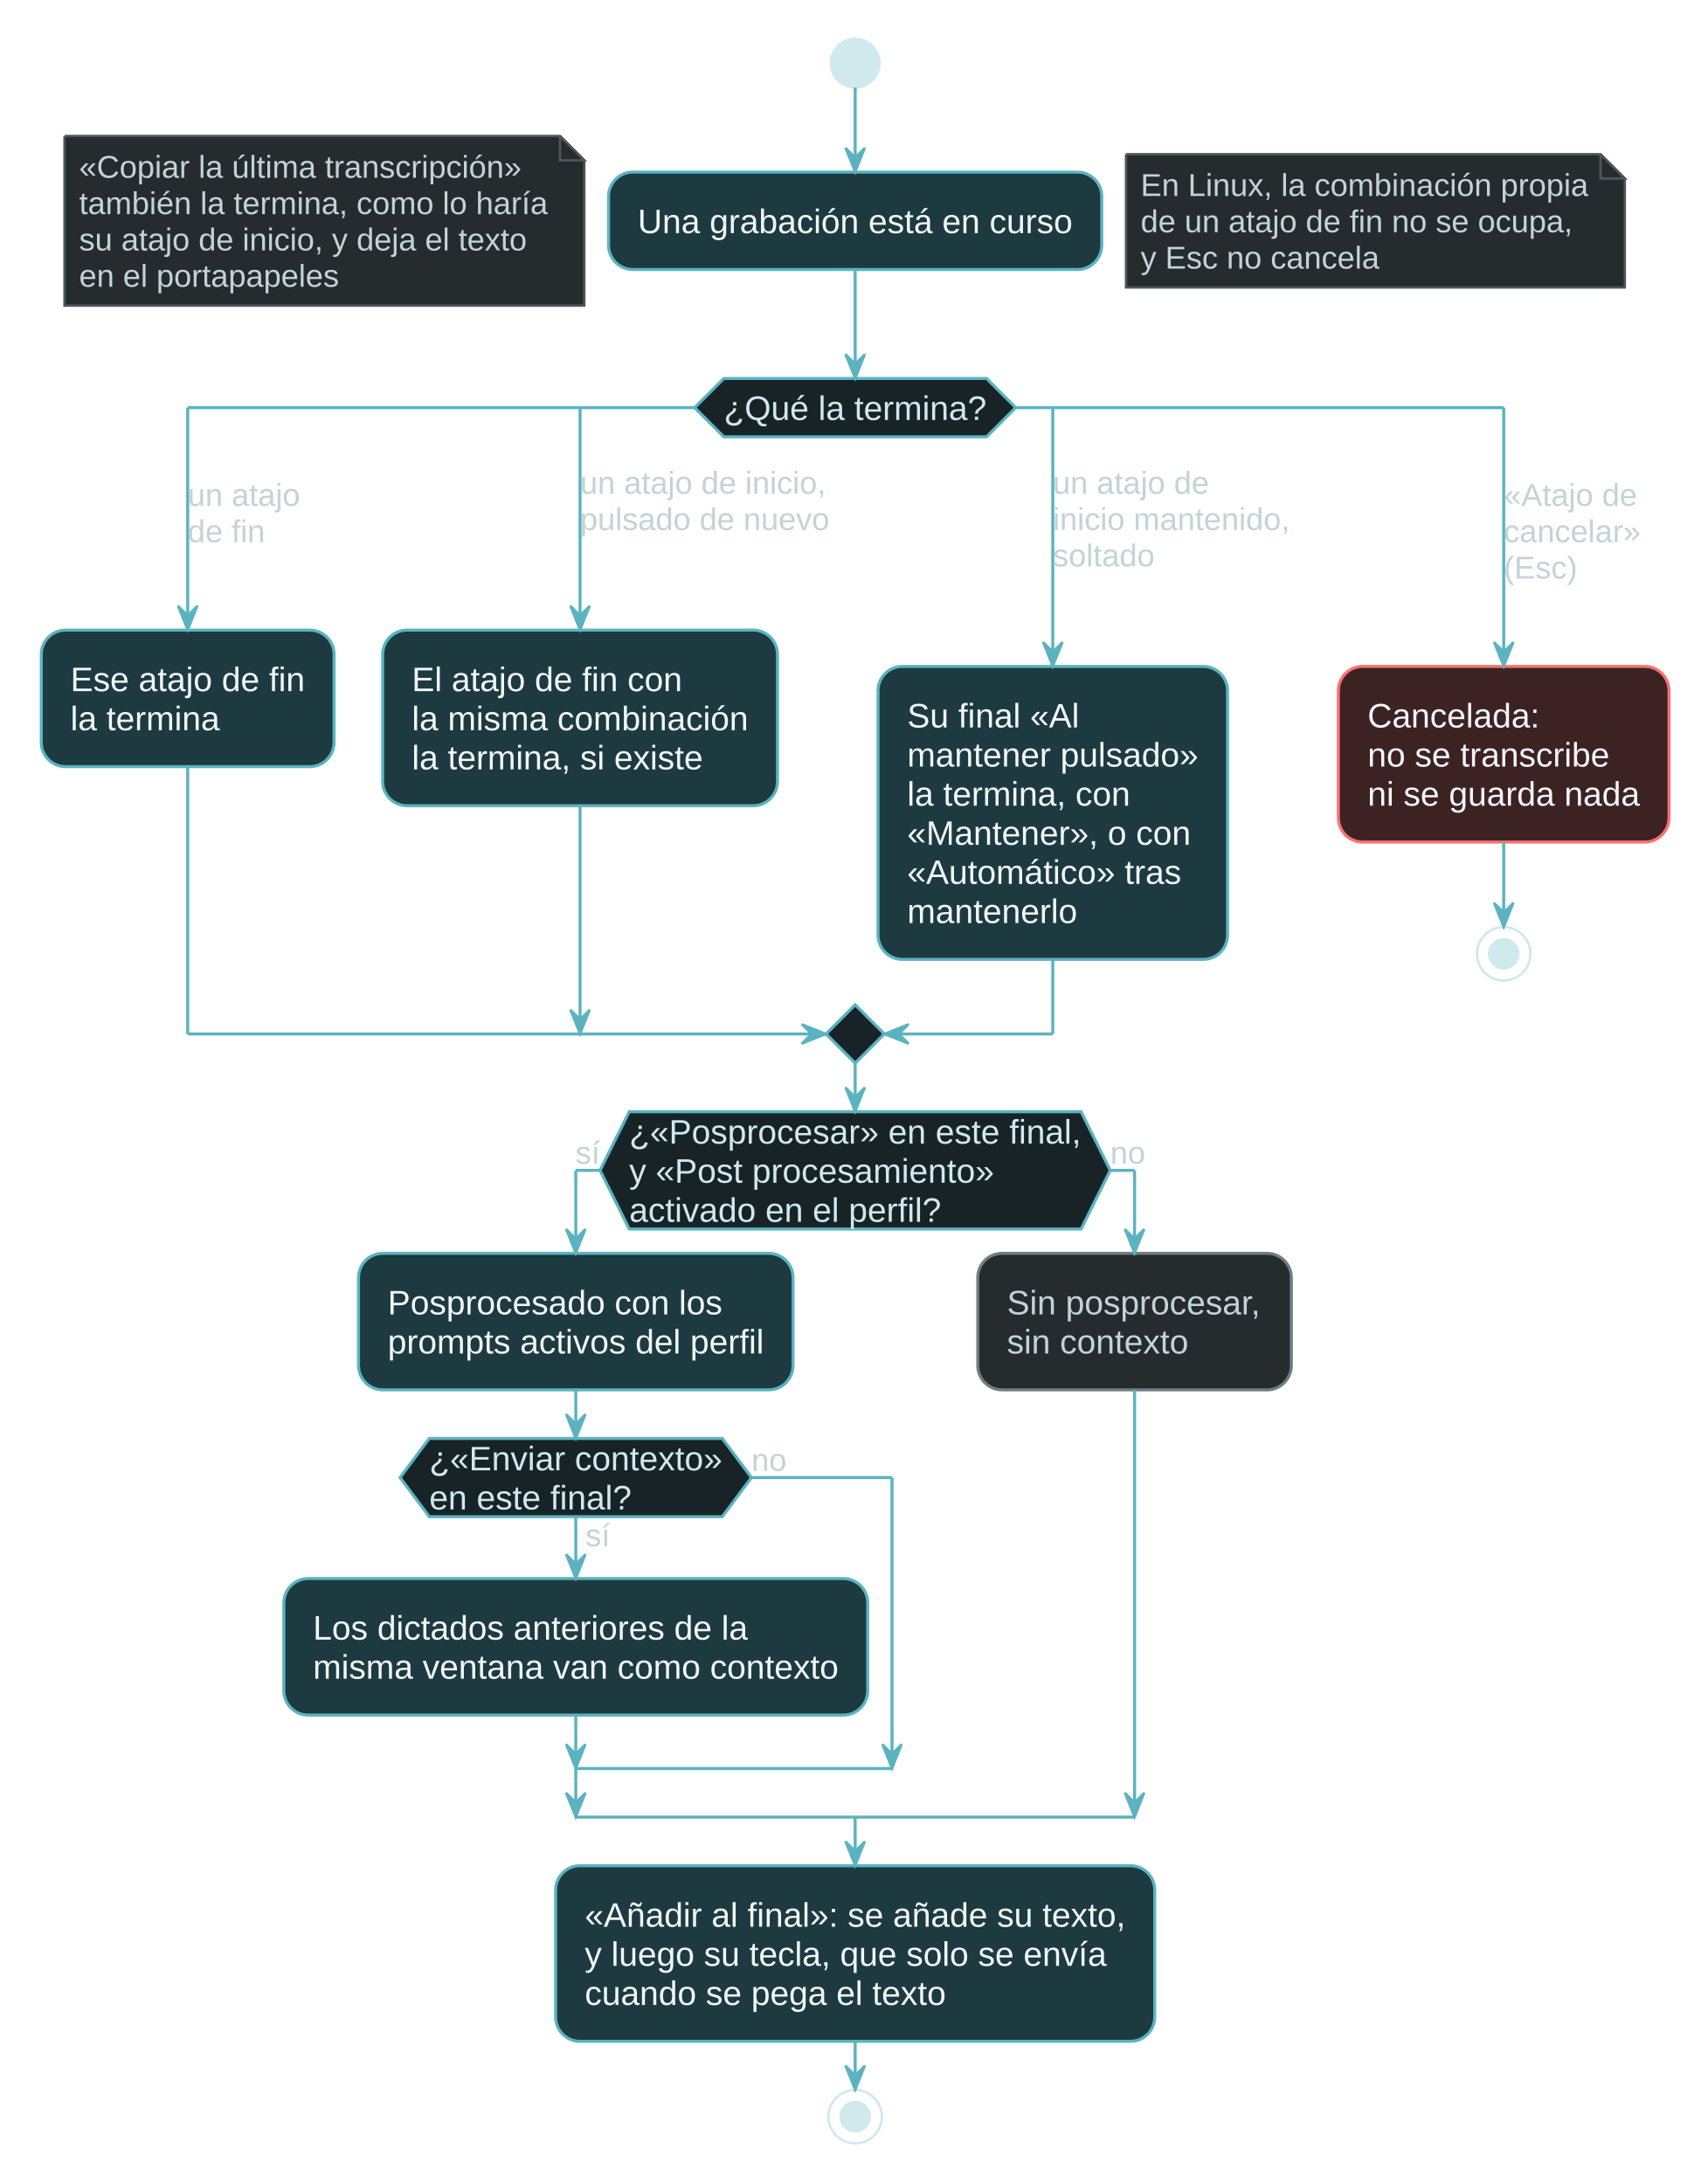
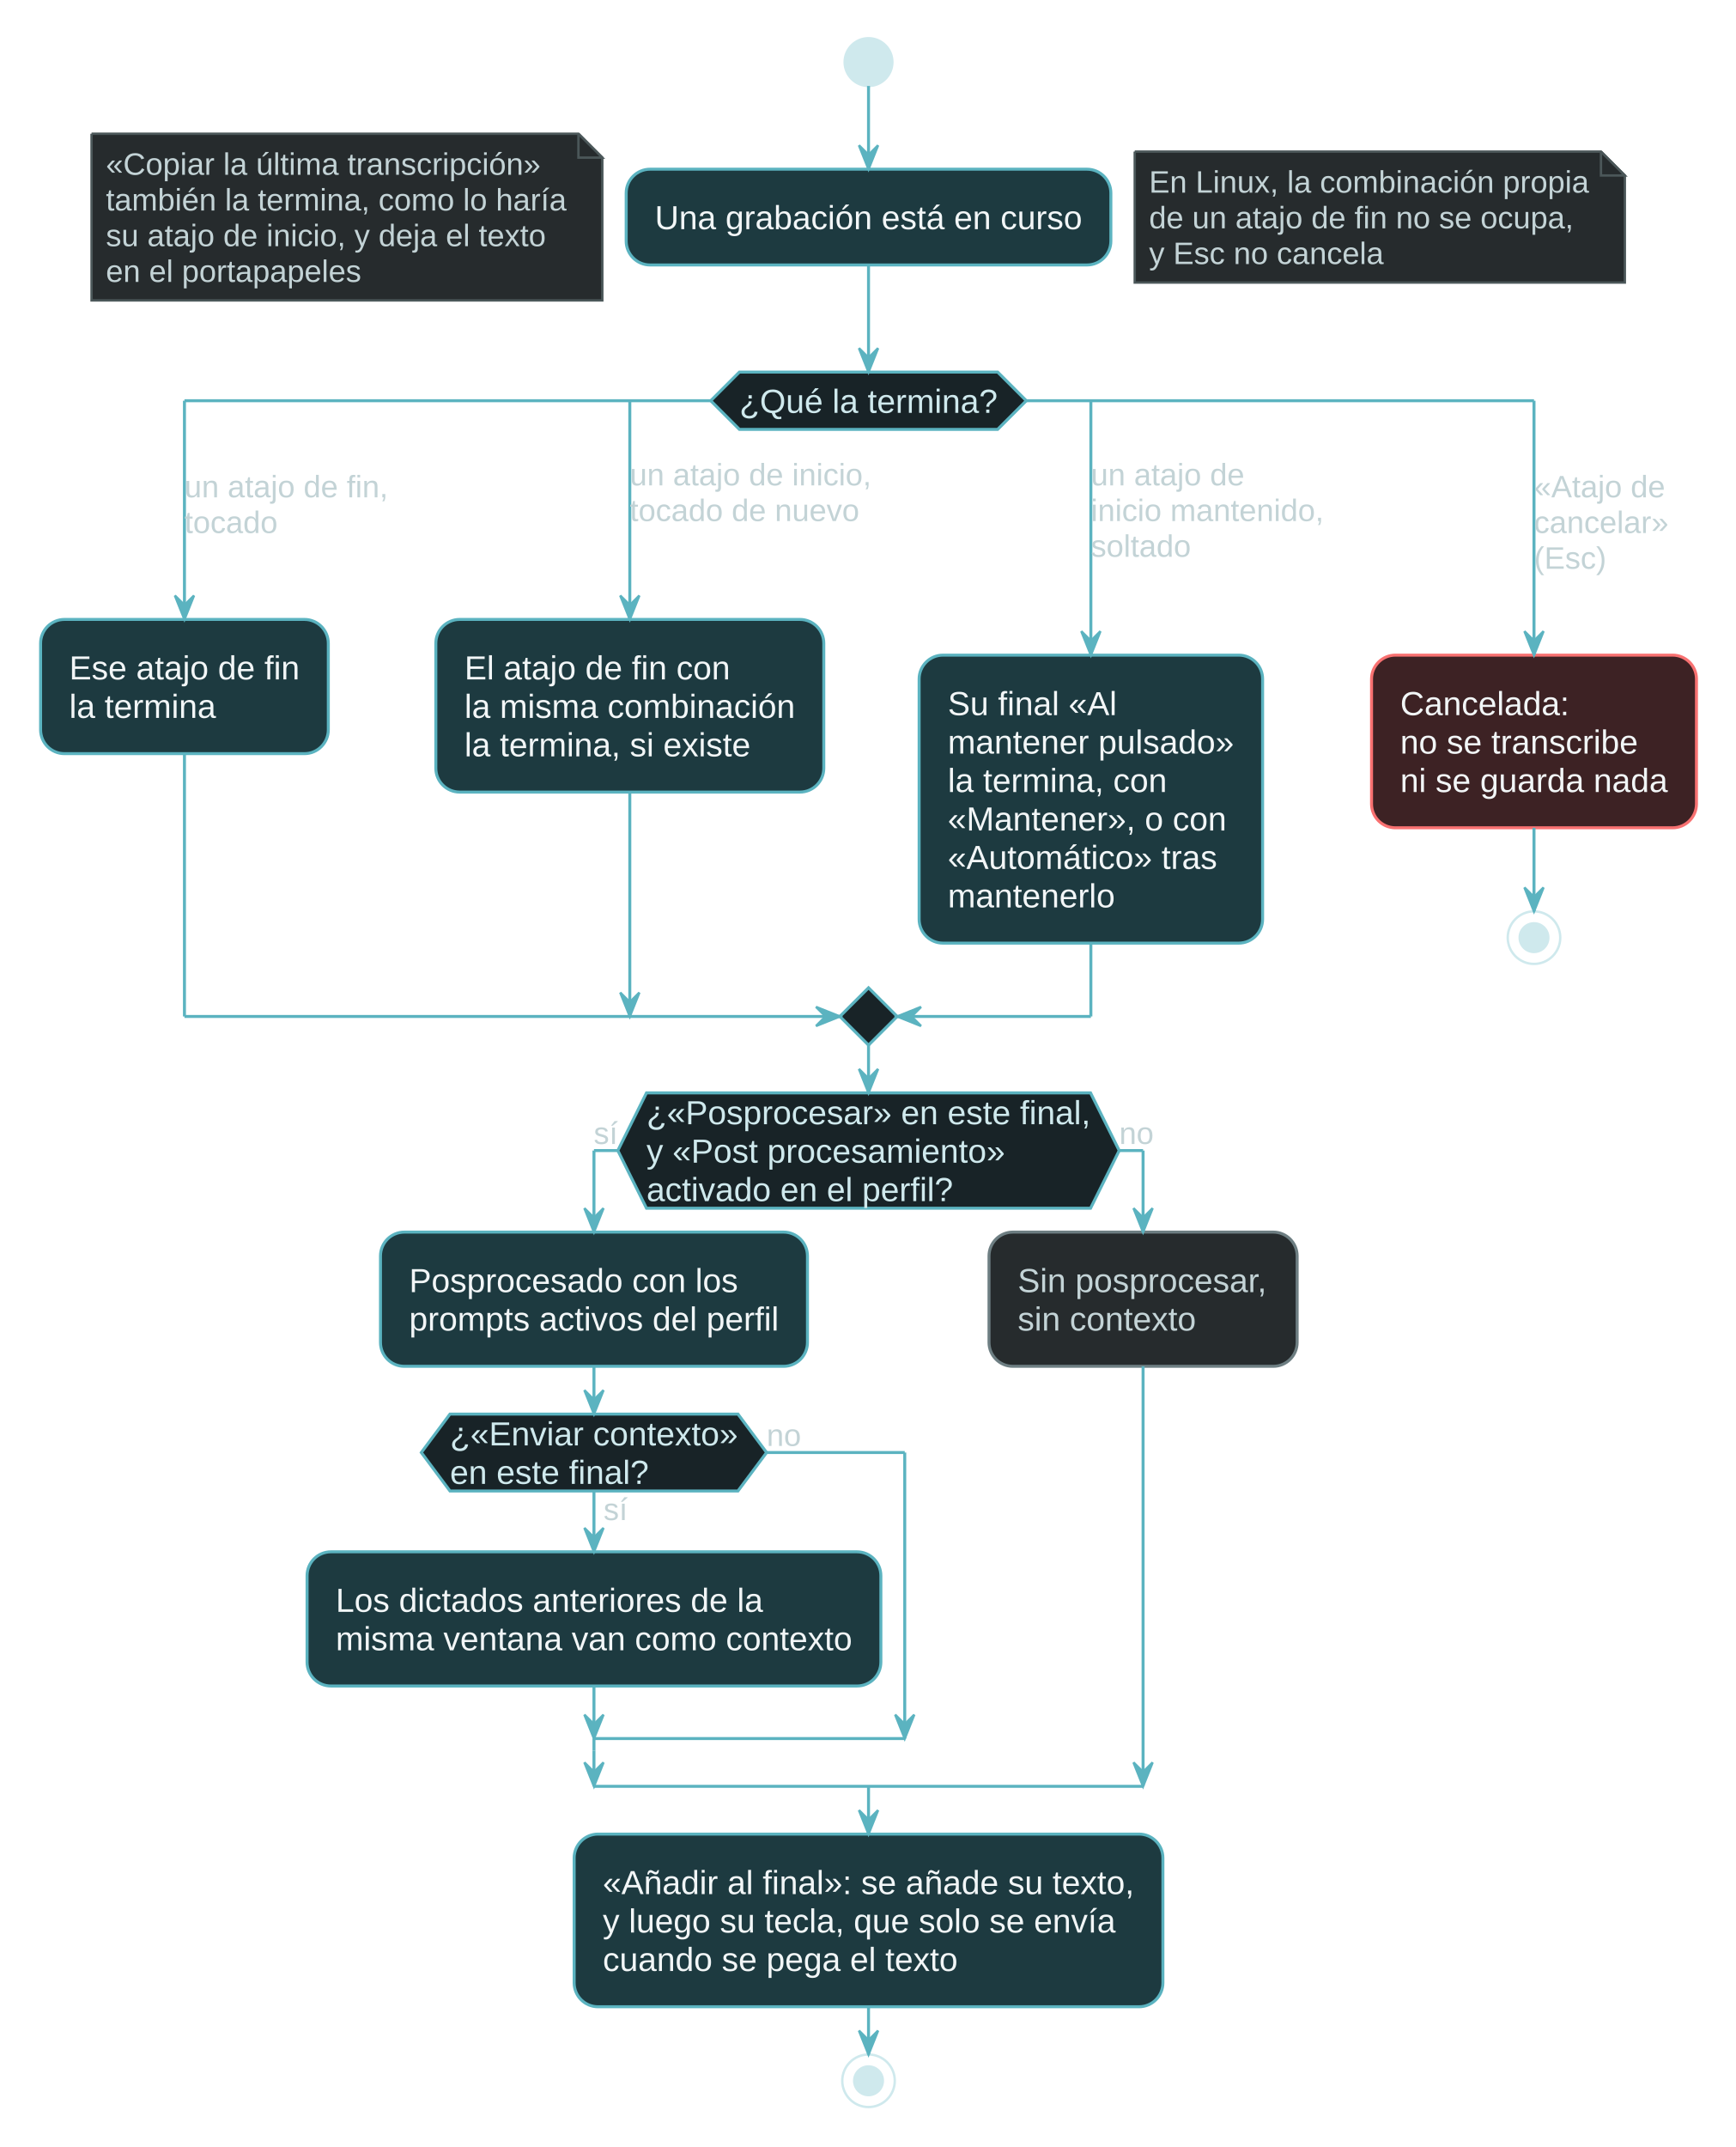
- <svg xmlns="http://www.w3.org/2000/svg" contentStyleType="text/css" data-diagram-type="ACTIVITY" height="899px" preserveAspectRatio="none" style="width:703px;height:899px;" version="1.1" viewBox="0 0 703 899" width="703px" zoomAndPan="magnify">
+ <svg xmlns="http://www.w3.org/2000/svg" contentStyleType="text/css" data-diagram-type="ACTIVITY" height="899px" preserveAspectRatio="none" style="width:727px;height:899px;" version="1.1" viewBox="0 0 727 899" width="727px" zoomAndPan="magnify">
  <defs />
  <g>
-     <ellipse cx="351.988" cy="26" fill="#CFE9ED" rx="10" ry="10" style="stroke:#CFE9ED;stroke-width:1;" />
-     <path d="M26.564,56 L26.564,125.795 L240.488,125.795 L240.488,66 L230.488,56 L26.564,56" fill="#262B2D" style="stroke:#4B5759;stroke-width:1;" />
-     <path d="M230.488,56 L230.488,66 L240.488,66 L230.488,56" fill="#262B2D" style="stroke:#4B5759;stroke-width:1;" />
-     <text fill="#C3D3D6" font-family="Arial, Helvetica, 'Liberation Sans', 'Arimo', sans-serif" font-size="13" lengthAdjust="spacing" textLength="182.083" x="32.564" y="73.194">«Copiar la última transcripción»</text>
-     <text fill="#C3D3D6" font-family="Arial, Helvetica, 'Liberation Sans', 'Arimo', sans-serif" font-size="13" lengthAdjust="spacing" textLength="192.924" x="32.564" y="88.143">también la termina, como lo haría</text>
-     <text fill="#C3D3D6" font-family="Arial, Helvetica, 'Liberation Sans', 'Arimo', sans-serif" font-size="13" lengthAdjust="spacing" textLength="184.279" x="32.564" y="103.091">su atajo de inicio, y deja el texto</text>
-     <text fill="#C3D3D6" font-family="Arial, Helvetica, 'Liberation Sans', 'Arimo', sans-serif" font-size="13" lengthAdjust="spacing" textLength="106.971" x="32.564" y="118.04">en el portapapeles</text>
-     <path d="M463.488,63.474 L463.488,118.321 L668.766,118.321 L668.766,73.474 L658.766,63.474 L463.488,63.474" fill="#262B2D" style="stroke:#4B5759;stroke-width:1;" />
-     <path d="M658.766,63.474 L658.766,73.474 L668.766,73.474 L658.766,63.474" fill="#262B2D" style="stroke:#4B5759;stroke-width:1;" />
-     <text fill="#C3D3D6" font-family="Arial, Helvetica, 'Liberation Sans', 'Arimo', sans-serif" font-size="13" lengthAdjust="spacing" textLength="184.279" x="469.488" y="80.668">En Linux, la combinación propia</text>
-     <text fill="#C3D3D6" font-family="Arial, Helvetica, 'Liberation Sans', 'Arimo', sans-serif" font-size="13" lengthAdjust="spacing" textLength="177.804" x="469.488" y="95.617">de un atajo de fin no se ocupa,</text>
-     <text fill="#C3D3D6" font-family="Arial, Helvetica, 'Liberation Sans', 'Arimo', sans-serif" font-size="13" lengthAdjust="spacing" textLength="98.274" x="469.488" y="110.566">y Esc no cancela</text>
-     <rect fill="#1D3A40" height="40.099" rx="10" ry="10" style="stroke:#5BB3C0;stroke-width:1.25;" width="202.999" x="250.488" y="70.848" />
-     <text fill="#F2F6F7" font-family="Arial, Helvetica, 'Liberation Sans', 'Arimo', sans-serif" font-size="14" lengthAdjust="spacing" textLength="178.999" x="262.488" y="95.98">Una grabación está en curso</text>
-     <polygon fill="#182327" points="297.909,155.795,406.067,155.795,418.067,167.795,406.067,179.795,297.909,179.795,285.909,167.795,297.909,155.795" style="stroke:#5BB3C0;stroke-width:1.25;" />
-     <text fill="#CFE9ED" font-family="Arial, Helvetica, 'Liberation Sans', 'Arimo', sans-serif" font-size="14" lengthAdjust="spacing" textLength="108.158" x="297.909" y="172.877">¿Qué la termina?</text>
+     <ellipse cx="363.774" cy="26" fill="#CFE9ED" rx="10" ry="10" style="stroke:#CFE9ED;stroke-width:1;" />
+     <path d="M38.35,56 L38.35,125.795 L252.275,125.795 L252.275,66 L242.275,56 L38.35,56" fill="#262B2D" style="stroke:#4B5759;stroke-width:1;" />
+     <path d="M242.275,56 L242.275,66 L252.275,66 L242.275,56" fill="#262B2D" style="stroke:#4B5759;stroke-width:1;" />
+     <text fill="#C3D3D6" font-family="Arial, Helvetica, 'Liberation Sans', 'Arimo', sans-serif" font-size="13" lengthAdjust="spacing" textLength="182.083" x="44.35" y="73.194">«Copiar la última transcripción»</text>
+     <text fill="#C3D3D6" font-family="Arial, Helvetica, 'Liberation Sans', 'Arimo', sans-serif" font-size="13" lengthAdjust="spacing" textLength="192.924" x="44.35" y="88.143">también la termina, como lo haría</text>
+     <text fill="#C3D3D6" font-family="Arial, Helvetica, 'Liberation Sans', 'Arimo', sans-serif" font-size="13" lengthAdjust="spacing" textLength="184.279" x="44.35" y="103.091">su atajo de inicio, y deja el texto</text>
+     <text fill="#C3D3D6" font-family="Arial, Helvetica, 'Liberation Sans', 'Arimo', sans-serif" font-size="13" lengthAdjust="spacing" textLength="106.971" x="44.35" y="118.04">en el portapapeles</text>
+     <path d="M475.274,63.474 L475.274,118.321 L680.553,118.321 L680.553,73.474 L670.553,63.474 L475.274,63.474" fill="#262B2D" style="stroke:#4B5759;stroke-width:1;" />
+     <path d="M670.553,63.474 L670.553,73.474 L680.553,73.474 L670.553,63.474" fill="#262B2D" style="stroke:#4B5759;stroke-width:1;" />
+     <text fill="#C3D3D6" font-family="Arial, Helvetica, 'Liberation Sans', 'Arimo', sans-serif" font-size="13" lengthAdjust="spacing" textLength="184.279" x="481.274" y="80.668">En Linux, la combinación propia</text>
+     <text fill="#C3D3D6" font-family="Arial, Helvetica, 'Liberation Sans', 'Arimo', sans-serif" font-size="13" lengthAdjust="spacing" textLength="177.804" x="481.274" y="95.617">de un atajo de fin no se ocupa,</text>
+     <text fill="#C3D3D6" font-family="Arial, Helvetica, 'Liberation Sans', 'Arimo', sans-serif" font-size="13" lengthAdjust="spacing" textLength="98.274" x="481.274" y="110.566">y Esc no cancela</text>
+     <rect fill="#1D3A40" height="40.099" rx="10" ry="10" style="stroke:#5BB3C0;stroke-width:1.25;" width="202.999" x="262.275" y="70.848" />
+     <text fill="#F2F6F7" font-family="Arial, Helvetica, 'Liberation Sans', 'Arimo', sans-serif" font-size="14" lengthAdjust="spacing" textLength="178.999" x="274.275" y="95.98">Una grabación está en curso</text>
+     <polygon fill="#182327" points="309.695,155.795,417.853,155.795,429.853,167.795,417.853,179.795,309.695,179.795,297.695,167.795,309.695,155.795" style="stroke:#5BB3C0;stroke-width:1.25;" />
+     <text fill="#CFE9ED" font-family="Arial, Helvetica, 'Liberation Sans', 'Arimo', sans-serif" font-size="14" lengthAdjust="spacing" textLength="108.158" x="309.695" y="172.877">¿Qué la termina?</text>
    <rect fill="#1D3A40" height="56.197" rx="10" ry="10" style="stroke:#5BB3C0;stroke-width:1.25;" width="120.51" x="17" y="259.37" />
    <text fill="#F2F6F7" font-family="Arial, Helvetica, 'Liberation Sans', 'Arimo', sans-serif" font-size="14" lengthAdjust="spacing" textLength="96.51" x="29" y="284.502">Ese atajo de fin</text>
    <text fill="#F2F6F7" font-family="Arial, Helvetica, 'Liberation Sans', 'Arimo', sans-serif" font-size="14" lengthAdjust="spacing" textLength="61.469" x="29" y="300.601">la termina</text>
-     <rect fill="#1D3A40" height="72.296" rx="10" ry="10" style="stroke:#5BB3C0;stroke-width:1.25;" width="162.496" x="157.51" y="259.37" />
-     <text fill="#F2F6F7" font-family="Arial, Helvetica, 'Liberation Sans', 'Arimo', sans-serif" font-size="14" lengthAdjust="spacing" textLength="111.296" x="169.51" y="284.502">El atajo de fin con</text>
-     <text fill="#F2F6F7" font-family="Arial, Helvetica, 'Liberation Sans', 'Arimo', sans-serif" font-size="14" lengthAdjust="spacing" textLength="138.496" x="169.51" y="300.601">la misma combinación</text>
-     <text fill="#F2F6F7" font-family="Arial, Helvetica, 'Liberation Sans', 'Arimo', sans-serif" font-size="14" lengthAdjust="spacing" textLength="119.82" x="169.51" y="316.7">la termina, si existe</text>
-     <rect fill="#1D3A40" height="120.592" rx="10" ry="10" style="stroke:#5BB3C0;stroke-width:1.25;" width="143.861" x="361.399" y="274.319" />
-     <text fill="#F2F6F7" font-family="Arial, Helvetica, 'Liberation Sans', 'Arimo', sans-serif" font-size="14" lengthAdjust="spacing" textLength="70.82" x="373.399" y="299.451">Su final «Al</text>
-     <text fill="#F2F6F7" font-family="Arial, Helvetica, 'Liberation Sans', 'Arimo', sans-serif" font-size="14" lengthAdjust="spacing" textLength="119.861" x="373.399" y="315.55">mantener pulsado»</text>
-     <text fill="#F2F6F7" font-family="Arial, Helvetica, 'Liberation Sans', 'Arimo', sans-serif" font-size="14" lengthAdjust="spacing" textLength="91.82" x="373.399" y="331.648">la termina, con</text>
-     <text fill="#F2F6F7" font-family="Arial, Helvetica, 'Liberation Sans', 'Arimo', sans-serif" font-size="14" lengthAdjust="spacing" textLength="116.744" x="373.399" y="347.747">«Mantener», o con</text>
-     <text fill="#F2F6F7" font-family="Arial, Helvetica, 'Liberation Sans', 'Arimo', sans-serif" font-size="14" lengthAdjust="spacing" textLength="112.834" x="373.399" y="363.846">«Automático» tras</text>
-     <text fill="#F2F6F7" font-family="Arial, Helvetica, 'Liberation Sans', 'Arimo', sans-serif" font-size="14" lengthAdjust="spacing" textLength="70.041" x="373.399" y="379.944">mantenerlo</text>
-     <rect fill="#3D2224" height="72.296" rx="10" ry="10" style="stroke:#F87171;stroke-width:1.25;" width="136.089" x="550.887" y="274.319" />
-     <text fill="#F2F6F7" font-family="Arial, Helvetica, 'Liberation Sans', 'Arimo', sans-serif" font-size="14" lengthAdjust="spacing" textLength="70.827" x="562.887" y="299.451">Cancelada:</text>
-     <text fill="#F2F6F7" font-family="Arial, Helvetica, 'Liberation Sans', 'Arimo', sans-serif" font-size="14" lengthAdjust="spacing" textLength="99.606" x="562.887" y="315.55">no se transcribe</text>
-     <text fill="#F2F6F7" font-family="Arial, Helvetica, 'Liberation Sans', 'Arimo', sans-serif" font-size="14" lengthAdjust="spacing" textLength="112.089" x="562.887" y="331.648">ni se guarda nada</text>
-     <ellipse cx="618.932" cy="392.615" fill="none" rx="11" ry="11" style="stroke:#CFE9ED;stroke-width:1;" />
-     <ellipse cx="618.932" cy="392.615" fill="#CFE9ED" rx="6" ry="6" style="stroke:#CFE9ED;stroke-width:1;" />
-     <polygon fill="#182327" points="351.988,413.615,351.988,413.615,363.988,425.615,351.988,437.615,351.988,437.615,339.988,425.615,351.988,413.615" style="stroke:#5BB3C0;stroke-width:1.25;" />
-     <polygon fill="#182327" points="258.992,457.615,444.984,457.615,456.984,481.763,444.984,505.911,258.992,505.911,246.992,481.763,258.992,457.615" style="stroke:#5BB3C0;stroke-width:1.25;" />
-     <text fill="#CFE9ED" font-family="Arial, Helvetica, 'Liberation Sans', 'Arimo', sans-serif" font-size="14" lengthAdjust="spacing" textLength="185.992" x="258.992" y="470.747">¿«Posprocesar» en este final,</text>
-     <text fill="#CFE9ED" font-family="Arial, Helvetica, 'Liberation Sans', 'Arimo', sans-serif" font-size="14" lengthAdjust="spacing" textLength="150.192" x="258.992" y="486.846">y «Post procesamiento»</text>
-     <text fill="#CFE9ED" font-family="Arial, Helvetica, 'Liberation Sans', 'Arimo', sans-serif" font-size="14" lengthAdjust="spacing" textLength="128.413" x="258.992" y="502.944">activado en el perfil?</text>
-     <text fill="#C3D3D6" font-family="Arial, Helvetica, 'Liberation Sans', 'Arimo', sans-serif" font-size="13" lengthAdjust="spacing" textLength="10.112" x="236.88" y="479.008">sí</text>
-     <text fill="#C3D3D6" font-family="Arial, Helvetica, 'Liberation Sans', 'Arimo', sans-serif" font-size="13" lengthAdjust="spacing" textLength="14.46" x="456.984" y="479.008">no</text>
-     <rect fill="#1D3A40" height="56.197" rx="10" ry="10" style="stroke:#5BB3C0;stroke-width:1.25;" width="178.841" x="147.571" y="515.911" />
-     <text fill="#F2F6F7" font-family="Arial, Helvetica, 'Liberation Sans', 'Arimo', sans-serif" font-size="14" lengthAdjust="spacing" textLength="137.751" x="159.571" y="541.043">Posprocesado con los</text>
-     <text fill="#F2F6F7" font-family="Arial, Helvetica, 'Liberation Sans', 'Arimo', sans-serif" font-size="14" lengthAdjust="spacing" textLength="154.841" x="159.571" y="557.141">prompts activos del perfil</text>
-     <rect fill="#1D3A40" height="56.197" rx="10" ry="10" style="stroke:#5BB3C0;stroke-width:1.25;" width="240.33" x="116.827" y="649.78" />
-     <text fill="#F2F6F7" font-family="Arial, Helvetica, 'Liberation Sans', 'Arimo', sans-serif" font-size="14" lengthAdjust="spacing" textLength="178.999" x="128.827" y="674.912">Los dictados anteriores de la</text>
-     <text fill="#F2F6F7" font-family="Arial, Helvetica, 'Liberation Sans', 'Arimo', sans-serif" font-size="14" lengthAdjust="spacing" textLength="216.33" x="128.827" y="691.01">misma ventana van como contexto</text>
-     <polygon fill="#182327" points="176.682,592.108,297.302,592.108,309.302,608.207,297.302,624.305,176.682,624.305,164.682,608.207,176.682,592.108" style="stroke:#5BB3C0;stroke-width:1.25;" />
-     <text fill="#C3D3D6" font-family="Arial, Helvetica, 'Liberation Sans', 'Arimo', sans-serif" font-size="13" lengthAdjust="spacing" textLength="10.112" x="240.992" y="636.499">sí</text>
-     <text fill="#CFE9ED" font-family="Arial, Helvetica, 'Liberation Sans', 'Arimo', sans-serif" font-size="14" lengthAdjust="spacing" textLength="120.62" x="176.682" y="605.24">¿«Enviar contexto»</text>
-     <text fill="#CFE9ED" font-family="Arial, Helvetica, 'Liberation Sans', 'Arimo', sans-serif" font-size="14" lengthAdjust="spacing" textLength="83.282" x="176.682" y="621.339">en este final?</text>
-     <text fill="#C3D3D6" font-family="Arial, Helvetica, 'Liberation Sans', 'Arimo', sans-serif" font-size="13" lengthAdjust="spacing" textLength="14.46" x="309.302" y="605.452">no</text>
-     <rect fill="#262B2D" height="56.197" rx="10" ry="10" style="stroke:#6D7E82;stroke-width:1.25;" width="129.055" x="402.457" y="515.911" />
-     <text fill="#C3D3D6" font-family="Arial, Helvetica, 'Liberation Sans', 'Arimo', sans-serif" font-size="14" lengthAdjust="spacing" textLength="105.055" x="414.457" y="541.043">Sin posprocesar,</text>
-     <text fill="#C3D3D6" font-family="Arial, Helvetica, 'Liberation Sans', 'Arimo', sans-serif" font-size="14" lengthAdjust="spacing" textLength="74.71" x="414.457" y="557.141">sin contexto</text>
-     <rect fill="#1D3A40" height="72.296" rx="10" ry="10" style="stroke:#5BB3C0;stroke-width:1.25;" width="246.592" x="228.692" y="767.977" />
-     <text fill="#F2F6F7" font-family="Arial, Helvetica, 'Liberation Sans', 'Arimo', sans-serif" font-size="14" lengthAdjust="spacing" textLength="222.592" x="240.692" y="793.109">«Añadir al final»: se añade su texto,</text>
-     <text fill="#F2F6F7" font-family="Arial, Helvetica, 'Liberation Sans', 'Arimo', sans-serif" font-size="14" lengthAdjust="spacing" textLength="214.806" x="240.692" y="809.207">y luego su tecla, que solo se envía</text>
-     <text fill="#F2F6F7" font-family="Arial, Helvetica, 'Liberation Sans', 'Arimo', sans-serif" font-size="14" lengthAdjust="spacing" textLength="148.668" x="240.692" y="825.306">cuando se pega el texto</text>
-     <ellipse cx="351.988" cy="871.273" fill="none" rx="11" ry="11" style="stroke:#CFE9ED;stroke-width:1;" />
-     <ellipse cx="351.988" cy="871.273" fill="#CFE9ED" rx="6" ry="6" style="stroke:#CFE9ED;stroke-width:1;" />
-     <line style="stroke:#5BB3C0;stroke-width:1.25;" x1="351.988" x2="351.988" y1="36" y2="70.848" />
-     <polygon fill="#5BB3C0" points="347.988,60.848,351.988,70.848,355.988,60.848,351.988,64.848" style="stroke:#5BB3C0;stroke-width:1;" />
-     <line style="stroke:#5BB3C0;stroke-width:1.25;" x1="618.932" x2="618.932" y1="346.615" y2="381.615" />
-     <polygon fill="#5BB3C0" points="614.932,371.615,618.932,381.615,622.932,371.615,618.932,375.615" style="stroke:#5BB3C0;stroke-width:1;" />
-     <line style="stroke:#5BB3C0;stroke-width:1.25;" x1="285.909" x2="77.255" y1="167.795" y2="167.795" />
+     <rect fill="#1D3A40" height="72.296" rx="10" ry="10" style="stroke:#5BB3C0;stroke-width:1.25;" width="162.496" x="182.542" y="259.37" />
+     <text fill="#F2F6F7" font-family="Arial, Helvetica, 'Liberation Sans', 'Arimo', sans-serif" font-size="14" lengthAdjust="spacing" textLength="111.296" x="194.542" y="284.502">El atajo de fin con</text>
+     <text fill="#F2F6F7" font-family="Arial, Helvetica, 'Liberation Sans', 'Arimo', sans-serif" font-size="14" lengthAdjust="spacing" textLength="138.496" x="194.542" y="300.601">la misma combinación</text>
+     <text fill="#F2F6F7" font-family="Arial, Helvetica, 'Liberation Sans', 'Arimo', sans-serif" font-size="14" lengthAdjust="spacing" textLength="119.82" x="194.542" y="316.7">la termina, si existe</text>
+     <rect fill="#1D3A40" height="120.592" rx="10" ry="10" style="stroke:#5BB3C0;stroke-width:1.25;" width="143.861" x="384.972" y="274.319" />
+     <text fill="#F2F6F7" font-family="Arial, Helvetica, 'Liberation Sans', 'Arimo', sans-serif" font-size="14" lengthAdjust="spacing" textLength="70.82" x="396.972" y="299.451">Su final «Al</text>
+     <text fill="#F2F6F7" font-family="Arial, Helvetica, 'Liberation Sans', 'Arimo', sans-serif" font-size="14" lengthAdjust="spacing" textLength="119.861" x="396.972" y="315.55">mantener pulsado»</text>
+     <text fill="#F2F6F7" font-family="Arial, Helvetica, 'Liberation Sans', 'Arimo', sans-serif" font-size="14" lengthAdjust="spacing" textLength="91.82" x="396.972" y="331.648">la termina, con</text>
+     <text fill="#F2F6F7" font-family="Arial, Helvetica, 'Liberation Sans', 'Arimo', sans-serif" font-size="14" lengthAdjust="spacing" textLength="116.744" x="396.972" y="347.747">«Mantener», o con</text>
+     <text fill="#F2F6F7" font-family="Arial, Helvetica, 'Liberation Sans', 'Arimo', sans-serif" font-size="14" lengthAdjust="spacing" textLength="112.834" x="396.972" y="363.846">«Automático» tras</text>
+     <text fill="#F2F6F7" font-family="Arial, Helvetica, 'Liberation Sans', 'Arimo', sans-serif" font-size="14" lengthAdjust="spacing" textLength="70.041" x="396.972" y="379.944">mantenerlo</text>
+     <rect fill="#3D2224" height="72.296" rx="10" ry="10" style="stroke:#F87171;stroke-width:1.25;" width="136.089" x="574.46" y="274.319" />
+     <text fill="#F2F6F7" font-family="Arial, Helvetica, 'Liberation Sans', 'Arimo', sans-serif" font-size="14" lengthAdjust="spacing" textLength="70.827" x="586.46" y="299.451">Cancelada:</text>
+     <text fill="#F2F6F7" font-family="Arial, Helvetica, 'Liberation Sans', 'Arimo', sans-serif" font-size="14" lengthAdjust="spacing" textLength="99.606" x="586.46" y="315.55">no se transcribe</text>
+     <text fill="#F2F6F7" font-family="Arial, Helvetica, 'Liberation Sans', 'Arimo', sans-serif" font-size="14" lengthAdjust="spacing" textLength="112.089" x="586.46" y="331.648">ni se guarda nada</text>
+     <ellipse cx="642.504" cy="392.615" fill="none" rx="11" ry="11" style="stroke:#CFE9ED;stroke-width:1;" />
+     <ellipse cx="642.504" cy="392.615" fill="#CFE9ED" rx="6" ry="6" style="stroke:#CFE9ED;stroke-width:1;" />
+     <polygon fill="#182327" points="363.774,413.615,363.774,413.615,375.774,425.615,363.774,437.615,363.774,437.615,351.774,425.615,363.774,413.615" style="stroke:#5BB3C0;stroke-width:1.25;" />
+     <polygon fill="#182327" points="270.778,457.615,456.77,457.615,468.77,481.763,456.77,505.911,270.778,505.911,258.778,481.763,270.778,457.615" style="stroke:#5BB3C0;stroke-width:1.25;" />
+     <text fill="#CFE9ED" font-family="Arial, Helvetica, 'Liberation Sans', 'Arimo', sans-serif" font-size="14" lengthAdjust="spacing" textLength="185.992" x="270.778" y="470.747">¿«Posprocesar» en este final,</text>
+     <text fill="#CFE9ED" font-family="Arial, Helvetica, 'Liberation Sans', 'Arimo', sans-serif" font-size="14" lengthAdjust="spacing" textLength="150.192" x="270.778" y="486.846">y «Post procesamiento»</text>
+     <text fill="#CFE9ED" font-family="Arial, Helvetica, 'Liberation Sans', 'Arimo', sans-serif" font-size="14" lengthAdjust="spacing" textLength="128.413" x="270.778" y="502.944">activado en el perfil?</text>
+     <text fill="#C3D3D6" font-family="Arial, Helvetica, 'Liberation Sans', 'Arimo', sans-serif" font-size="13" lengthAdjust="spacing" textLength="10.112" x="248.666" y="479.008">sí</text>
+     <text fill="#C3D3D6" font-family="Arial, Helvetica, 'Liberation Sans', 'Arimo', sans-serif" font-size="13" lengthAdjust="spacing" textLength="14.46" x="468.77" y="479.008">no</text>
+     <rect fill="#1D3A40" height="56.197" rx="10" ry="10" style="stroke:#5BB3C0;stroke-width:1.25;" width="178.841" x="159.358" y="515.911" />
+     <text fill="#F2F6F7" font-family="Arial, Helvetica, 'Liberation Sans', 'Arimo', sans-serif" font-size="14" lengthAdjust="spacing" textLength="137.751" x="171.358" y="541.043">Posprocesado con los</text>
+     <text fill="#F2F6F7" font-family="Arial, Helvetica, 'Liberation Sans', 'Arimo', sans-serif" font-size="14" lengthAdjust="spacing" textLength="154.841" x="171.358" y="557.141">prompts activos del perfil</text>
+     <rect fill="#1D3A40" height="56.197" rx="10" ry="10" style="stroke:#5BB3C0;stroke-width:1.25;" width="240.33" x="128.613" y="649.78" />
+     <text fill="#F2F6F7" font-family="Arial, Helvetica, 'Liberation Sans', 'Arimo', sans-serif" font-size="14" lengthAdjust="spacing" textLength="178.999" x="140.613" y="674.912">Los dictados anteriores de la</text>
+     <text fill="#F2F6F7" font-family="Arial, Helvetica, 'Liberation Sans', 'Arimo', sans-serif" font-size="14" lengthAdjust="spacing" textLength="216.33" x="140.613" y="691.01">misma ventana van como contexto</text>
+     <polygon fill="#182327" points="188.468,592.108,309.088,592.108,321.088,608.207,309.088,624.305,188.468,624.305,176.468,608.207,188.468,592.108" style="stroke:#5BB3C0;stroke-width:1.25;" />
+     <text fill="#C3D3D6" font-family="Arial, Helvetica, 'Liberation Sans', 'Arimo', sans-serif" font-size="13" lengthAdjust="spacing" textLength="10.112" x="252.778" y="636.499">sí</text>
+     <text fill="#CFE9ED" font-family="Arial, Helvetica, 'Liberation Sans', 'Arimo', sans-serif" font-size="14" lengthAdjust="spacing" textLength="120.62" x="188.468" y="605.24">¿«Enviar contexto»</text>
+     <text fill="#CFE9ED" font-family="Arial, Helvetica, 'Liberation Sans', 'Arimo', sans-serif" font-size="14" lengthAdjust="spacing" textLength="83.282" x="188.468" y="621.339">en este final?</text>
+     <text fill="#C3D3D6" font-family="Arial, Helvetica, 'Liberation Sans', 'Arimo', sans-serif" font-size="13" lengthAdjust="spacing" textLength="14.46" x="321.088" y="605.452">no</text>
+     <rect fill="#262B2D" height="56.197" rx="10" ry="10" style="stroke:#6D7E82;stroke-width:1.25;" width="129.055" x="414.243" y="515.911" />
+     <text fill="#C3D3D6" font-family="Arial, Helvetica, 'Liberation Sans', 'Arimo', sans-serif" font-size="14" lengthAdjust="spacing" textLength="105.055" x="426.243" y="541.043">Sin posprocesar,</text>
+     <text fill="#C3D3D6" font-family="Arial, Helvetica, 'Liberation Sans', 'Arimo', sans-serif" font-size="14" lengthAdjust="spacing" textLength="74.71" x="426.243" y="557.141">sin contexto</text>
+     <rect fill="#1D3A40" height="72.296" rx="10" ry="10" style="stroke:#5BB3C0;stroke-width:1.25;" width="246.592" x="240.478" y="767.977" />
+     <text fill="#F2F6F7" font-family="Arial, Helvetica, 'Liberation Sans', 'Arimo', sans-serif" font-size="14" lengthAdjust="spacing" textLength="222.592" x="252.478" y="793.109">«Añadir al final»: se añade su texto,</text>
+     <text fill="#F2F6F7" font-family="Arial, Helvetica, 'Liberation Sans', 'Arimo', sans-serif" font-size="14" lengthAdjust="spacing" textLength="214.806" x="252.478" y="809.207">y luego su tecla, que solo se envía</text>
+     <text fill="#F2F6F7" font-family="Arial, Helvetica, 'Liberation Sans', 'Arimo', sans-serif" font-size="14" lengthAdjust="spacing" textLength="148.668" x="252.478" y="825.306">cuando se pega el texto</text>
+     <ellipse cx="363.774" cy="871.273" fill="none" rx="11" ry="11" style="stroke:#CFE9ED;stroke-width:1;" />
+     <ellipse cx="363.774" cy="871.273" fill="#CFE9ED" rx="6" ry="6" style="stroke:#CFE9ED;stroke-width:1;" />
+     <line style="stroke:#5BB3C0;stroke-width:1.25;" x1="363.774" x2="363.774" y1="36" y2="70.848" />
+     <polygon fill="#5BB3C0" points="359.774,60.848,363.774,70.848,367.774,60.848,363.774,64.848" style="stroke:#5BB3C0;stroke-width:1;" />
+     <line style="stroke:#5BB3C0;stroke-width:1.25;" x1="642.504" x2="642.504" y1="346.615" y2="381.615" />
+     <polygon fill="#5BB3C0" points="638.504,371.615,642.504,381.615,646.504,371.615,642.504,375.615" style="stroke:#5BB3C0;stroke-width:1;" />
+     <line style="stroke:#5BB3C0;stroke-width:1.25;" x1="297.695" x2="77.255" y1="167.795" y2="167.795" />
    <line style="stroke:#5BB3C0;stroke-width:1.25;" x1="77.255" x2="77.255" y1="167.795" y2="259.37" />
    <polygon fill="#5BB3C0" points="73.255,249.37,77.255,259.37,81.255,249.37,77.255,253.37" style="stroke:#5BB3C0;stroke-width:1;" />
-     <text fill="#C3D3D6" font-family="Arial, Helvetica, 'Liberation Sans', 'Arimo', sans-serif" font-size="13" lengthAdjust="spacing" textLength="46.262" x="77.255" y="208.244">un atajo</text>
-     <text fill="#C3D3D6" font-family="Arial, Helvetica, 'Liberation Sans', 'Arimo', sans-serif" font-size="13" lengthAdjust="spacing" textLength="31.802" x="77.255" y="223.192">de fin</text>
-     <line style="stroke:#5BB3C0;stroke-width:1.25;" x1="418.067" x2="618.932" y1="167.795" y2="167.795" />
-     <line style="stroke:#5BB3C0;stroke-width:1.25;" x1="618.932" x2="618.932" y1="167.795" y2="274.319" />
-     <polygon fill="#5BB3C0" points="614.932,264.319,618.932,274.319,622.932,264.319,618.932,268.319" style="stroke:#5BB3C0;stroke-width:1;" />
-     <text fill="#C3D3D6" font-family="Arial, Helvetica, 'Liberation Sans', 'Arimo', sans-serif" font-size="13" lengthAdjust="spacing" textLength="54.933" x="618.932" y="208.244">«Atajo de</text>
-     <text fill="#C3D3D6" font-family="Arial, Helvetica, 'Liberation Sans', 'Arimo', sans-serif" font-size="13" lengthAdjust="spacing" textLength="56.367" x="618.932" y="223.192">cancelar»</text>
-     <text fill="#C3D3D6" font-family="Arial, Helvetica, 'Liberation Sans', 'Arimo', sans-serif" font-size="13" lengthAdjust="spacing" textLength="30.329" x="618.932" y="238.141">(Esc)</text>
-     <line style="stroke:#5BB3C0;stroke-width:1.25;" x1="238.758" x2="238.758" y1="167.795" y2="259.37" />
-     <polygon fill="#5BB3C0" points="234.758,249.37,238.758,259.37,242.758,249.37,238.758,253.37" style="stroke:#5BB3C0;stroke-width:1;" />
-     <text fill="#C3D3D6" font-family="Arial, Helvetica, 'Liberation Sans', 'Arimo', sans-serif" font-size="13" lengthAdjust="spacing" textLength="101.182" x="238.758" y="203.244">un atajo de inicio,</text>
-     <text fill="#C3D3D6" font-family="Arial, Helvetica, 'Liberation Sans', 'Arimo', sans-serif" font-size="13" lengthAdjust="spacing" textLength="102.642" x="238.758" y="218.192">pulsado de nuevo</text>
-     <line style="stroke:#5BB3C0;stroke-width:1.25;" x1="433.33" x2="433.33" y1="167.795" y2="274.319" />
-     <polygon fill="#5BB3C0" points="429.33,264.319,433.33,274.319,437.33,264.319,433.33,268.319" style="stroke:#5BB3C0;stroke-width:1;" />
-     <text fill="#C3D3D6" font-family="Arial, Helvetica, 'Liberation Sans', 'Arimo', sans-serif" font-size="13" lengthAdjust="spacing" textLength="64.334" x="433.33" y="203.244">un atajo de</text>
-     <text fill="#C3D3D6" font-family="Arial, Helvetica, 'Liberation Sans', 'Arimo', sans-serif" font-size="13" lengthAdjust="spacing" textLength="97.557" x="433.33" y="218.192">inicio mantenido,</text>
-     <text fill="#C3D3D6" font-family="Arial, Helvetica, 'Liberation Sans', 'Arimo', sans-serif" font-size="13" lengthAdjust="spacing" textLength="41.92" x="433.33" y="233.141">soltado</text>
+     <text fill="#C3D3D6" font-family="Arial, Helvetica, 'Liberation Sans', 'Arimo', sans-serif" font-size="13" lengthAdjust="spacing" textLength="85.287" x="77.255" y="208.244">un atajo de fin,</text>
+     <text fill="#C3D3D6" font-family="Arial, Helvetica, 'Liberation Sans', 'Arimo', sans-serif" font-size="13" lengthAdjust="spacing" textLength="39.032" x="77.255" y="223.192">tocado</text>
+     <line style="stroke:#5BB3C0;stroke-width:1.25;" x1="429.853" x2="642.504" y1="167.795" y2="167.795" />
+     <line style="stroke:#5BB3C0;stroke-width:1.25;" x1="642.504" x2="642.504" y1="167.795" y2="274.319" />
+     <polygon fill="#5BB3C0" points="638.504,264.319,642.504,274.319,646.504,264.319,642.504,268.319" style="stroke:#5BB3C0;stroke-width:1;" />
+     <text fill="#C3D3D6" font-family="Arial, Helvetica, 'Liberation Sans', 'Arimo', sans-serif" font-size="13" lengthAdjust="spacing" textLength="54.933" x="642.504" y="208.244">«Atajo de</text>
+     <text fill="#C3D3D6" font-family="Arial, Helvetica, 'Liberation Sans', 'Arimo', sans-serif" font-size="13" lengthAdjust="spacing" textLength="56.367" x="642.504" y="223.192">cancelar»</text>
+     <text fill="#C3D3D6" font-family="Arial, Helvetica, 'Liberation Sans', 'Arimo', sans-serif" font-size="13" lengthAdjust="spacing" textLength="30.329" x="642.504" y="238.141">(Esc)</text>
+     <line style="stroke:#5BB3C0;stroke-width:1.25;" x1="263.79" x2="263.79" y1="167.795" y2="259.37" />
+     <polygon fill="#5BB3C0" points="259.79,249.37,263.79,259.37,267.79,249.37,263.79,253.37" style="stroke:#5BB3C0;stroke-width:1;" />
+     <text fill="#C3D3D6" font-family="Arial, Helvetica, 'Liberation Sans', 'Arimo', sans-serif" font-size="13" lengthAdjust="spacing" textLength="101.182" x="263.79" y="203.244">un atajo de inicio,</text>
+     <text fill="#C3D3D6" font-family="Arial, Helvetica, 'Liberation Sans', 'Arimo', sans-serif" font-size="13" lengthAdjust="spacing" textLength="96.135" x="263.79" y="218.192">tocado de nuevo</text>
+     <line style="stroke:#5BB3C0;stroke-width:1.25;" x1="456.902" x2="456.902" y1="167.795" y2="274.319" />
+     <polygon fill="#5BB3C0" points="452.902,264.319,456.902,274.319,460.902,264.319,456.902,268.319" style="stroke:#5BB3C0;stroke-width:1;" />
+     <text fill="#C3D3D6" font-family="Arial, Helvetica, 'Liberation Sans', 'Arimo', sans-serif" font-size="13" lengthAdjust="spacing" textLength="64.334" x="456.902" y="203.244">un atajo de</text>
+     <text fill="#C3D3D6" font-family="Arial, Helvetica, 'Liberation Sans', 'Arimo', sans-serif" font-size="13" lengthAdjust="spacing" textLength="97.557" x="456.902" y="218.192">inicio mantenido,</text>
+     <text fill="#C3D3D6" font-family="Arial, Helvetica, 'Liberation Sans', 'Arimo', sans-serif" font-size="13" lengthAdjust="spacing" textLength="41.92" x="456.902" y="233.141">soltado</text>
    <line style="stroke:#5BB3C0;stroke-width:1.25;" x1="77.255" x2="77.255" y1="315.568" y2="425.615" />
-     <line style="stroke:#5BB3C0;stroke-width:1.25;" x1="77.255" x2="339.988" y1="425.615" y2="425.615" />
-     <polygon fill="#5BB3C0" points="329.988,421.615,339.988,425.615,329.988,429.615,333.988,425.615" style="stroke:#5BB3C0;stroke-width:1;" />
-     <line style="stroke:#5BB3C0;stroke-width:1.25;" x1="433.33" x2="433.33" y1="394.911" y2="425.615" />
-     <line style="stroke:#5BB3C0;stroke-width:1.25;" x1="433.33" x2="363.988" y1="425.615" y2="425.615" />
-     <polygon fill="#5BB3C0" points="373.988,421.615,363.988,425.615,373.988,429.615,369.988,425.615" style="stroke:#5BB3C0;stroke-width:1;" />
-     <line style="stroke:#5BB3C0;stroke-width:1.25;" x1="238.758" x2="238.758" y1="331.666" y2="425.615" />
-     <polygon fill="#5BB3C0" points="234.758,415.615,238.758,425.615,242.758,415.615,238.758,419.615" style="stroke:#5BB3C0;stroke-width:1;" />
-     <line style="stroke:#5BB3C0;stroke-width:1.25;" x1="351.988" x2="351.988" y1="110.947" y2="155.795" />
-     <polygon fill="#5BB3C0" points="347.988,145.795,351.988,155.795,355.988,145.795,351.988,149.795" style="stroke:#5BB3C0;stroke-width:1;" />
-     <line style="stroke:#5BB3C0;stroke-width:1.25;" x1="236.992" x2="236.992" y1="624.305" y2="649.78" />
-     <polygon fill="#5BB3C0" points="232.992,639.78,236.992,649.78,240.992,639.78,236.992,643.78" style="stroke:#5BB3C0;stroke-width:1;" />
-     <line style="stroke:#5BB3C0;stroke-width:1.25;" x1="309.302" x2="367.157" y1="608.207" y2="608.207" />
-     <line style="stroke:#5BB3C0;stroke-width:1.25;" x1="367.157" x2="367.157" y1="608.207" y2="727.977" />
-     <polygon fill="#5BB3C0" points="363.157,717.977,367.157,727.977,371.157,717.977,367.157,721.977" style="stroke:#5BB3C0;stroke-width:1;" />
-     <line style="stroke:#5BB3C0;stroke-width:1.25;" x1="367.157" x2="236.992" y1="727.977" y2="727.977" />
-     <line style="stroke:#5BB3C0;stroke-width:1.25;" x1="236.992" x2="236.992" y1="727.977" y2="732.977" />
-     <line style="stroke:#5BB3C0;stroke-width:1.25;" x1="236.992" x2="236.992" y1="705.977" y2="727.977" />
-     <polygon fill="#5BB3C0" points="232.992,717.977,236.992,727.977,240.992,717.977,236.992,721.977" style="stroke:#5BB3C0;stroke-width:1;" />
-     <line style="stroke:#5BB3C0;stroke-width:1.25;" x1="236.992" x2="236.992" y1="572.108" y2="592.108" />
-     <polygon fill="#5BB3C0" points="232.992,582.108,236.992,592.108,240.992,582.108,236.992,586.108" style="stroke:#5BB3C0;stroke-width:1;" />
-     <line style="stroke:#5BB3C0;stroke-width:1.25;" x1="246.992" x2="236.992" y1="481.763" y2="481.763" />
-     <line style="stroke:#5BB3C0;stroke-width:1.25;" x1="236.992" x2="236.992" y1="481.763" y2="515.911" />
-     <polygon fill="#5BB3C0" points="232.992,505.911,236.992,515.911,240.992,505.911,236.992,509.911" style="stroke:#5BB3C0;stroke-width:1;" />
-     <line style="stroke:#5BB3C0;stroke-width:1.25;" x1="456.984" x2="466.984" y1="481.763" y2="481.763" />
-     <line style="stroke:#5BB3C0;stroke-width:1.25;" x1="466.984" x2="466.984" y1="481.763" y2="515.911" />
-     <polygon fill="#5BB3C0" points="462.984,505.911,466.984,515.911,470.984,505.911,466.984,509.911" style="stroke:#5BB3C0;stroke-width:1;" />
-     <line style="stroke:#5BB3C0;stroke-width:1.25;" x1="236.992" x2="236.992" y1="732.977" y2="747.977" />
-     <polygon fill="#5BB3C0" points="232.992,737.977,236.992,747.977,240.992,737.977,236.992,741.977" style="stroke:#5BB3C0;stroke-width:1;" />
-     <line style="stroke:#5BB3C0;stroke-width:1.25;" x1="466.984" x2="466.984" y1="572.108" y2="747.977" />
-     <polygon fill="#5BB3C0" points="462.984,737.977,466.984,747.977,470.984,737.977,466.984,741.977" style="stroke:#5BB3C0;stroke-width:1;" />
-     <line style="stroke:#5BB3C0;stroke-width:1.25;" x1="236.992" x2="466.984" y1="747.977" y2="747.977" />
-     <line style="stroke:#5BB3C0;stroke-width:1.25;" x1="351.988" x2="351.988" y1="437.615" y2="457.615" />
-     <polygon fill="#5BB3C0" points="347.988,447.615,351.988,457.615,355.988,447.615,351.988,451.615" style="stroke:#5BB3C0;stroke-width:1;" />
-     <line style="stroke:#5BB3C0;stroke-width:1.25;" x1="351.988" x2="351.988" y1="747.977" y2="767.977" />
-     <polygon fill="#5BB3C0" points="347.988,757.977,351.988,767.977,355.988,757.977,351.988,761.977" style="stroke:#5BB3C0;stroke-width:1;" />
-     <line style="stroke:#5BB3C0;stroke-width:1.25;" x1="351.988" x2="351.988" y1="840.273" y2="860.273" />
-     <polygon fill="#5BB3C0" points="347.988,850.273,351.988,860.273,355.988,850.273,351.988,854.273" style="stroke:#5BB3C0;stroke-width:1;" />
+     <line style="stroke:#5BB3C0;stroke-width:1.25;" x1="77.255" x2="351.774" y1="425.615" y2="425.615" />
+     <polygon fill="#5BB3C0" points="341.774,421.615,351.774,425.615,341.774,429.615,345.774,425.615" style="stroke:#5BB3C0;stroke-width:1;" />
+     <line style="stroke:#5BB3C0;stroke-width:1.25;" x1="456.902" x2="456.902" y1="394.911" y2="425.615" />
+     <line style="stroke:#5BB3C0;stroke-width:1.25;" x1="456.902" x2="375.774" y1="425.615" y2="425.615" />
+     <polygon fill="#5BB3C0" points="385.774,421.615,375.774,425.615,385.774,429.615,381.774,425.615" style="stroke:#5BB3C0;stroke-width:1;" />
+     <line style="stroke:#5BB3C0;stroke-width:1.25;" x1="263.79" x2="263.79" y1="331.666" y2="425.615" />
+     <polygon fill="#5BB3C0" points="259.79,415.615,263.79,425.615,267.79,415.615,263.79,419.615" style="stroke:#5BB3C0;stroke-width:1;" />
+     <line style="stroke:#5BB3C0;stroke-width:1.25;" x1="363.774" x2="363.774" y1="110.947" y2="155.795" />
+     <polygon fill="#5BB3C0" points="359.774,145.795,363.774,155.795,367.774,145.795,363.774,149.795" style="stroke:#5BB3C0;stroke-width:1;" />
+     <line style="stroke:#5BB3C0;stroke-width:1.25;" x1="248.778" x2="248.778" y1="624.305" y2="649.78" />
+     <polygon fill="#5BB3C0" points="244.778,639.78,248.778,649.78,252.778,639.78,248.778,643.78" style="stroke:#5BB3C0;stroke-width:1;" />
+     <line style="stroke:#5BB3C0;stroke-width:1.25;" x1="321.088" x2="378.943" y1="608.207" y2="608.207" />
+     <line style="stroke:#5BB3C0;stroke-width:1.25;" x1="378.943" x2="378.943" y1="608.207" y2="727.977" />
+     <polygon fill="#5BB3C0" points="374.943,717.977,378.943,727.977,382.943,717.977,378.943,721.977" style="stroke:#5BB3C0;stroke-width:1;" />
+     <line style="stroke:#5BB3C0;stroke-width:1.25;" x1="378.943" x2="248.778" y1="727.977" y2="727.977" />
+     <line style="stroke:#5BB3C0;stroke-width:1.25;" x1="248.778" x2="248.778" y1="727.977" y2="732.977" />
+     <line style="stroke:#5BB3C0;stroke-width:1.25;" x1="248.778" x2="248.778" y1="705.977" y2="727.977" />
+     <polygon fill="#5BB3C0" points="244.778,717.977,248.778,727.977,252.778,717.977,248.778,721.977" style="stroke:#5BB3C0;stroke-width:1;" />
+     <line style="stroke:#5BB3C0;stroke-width:1.25;" x1="248.778" x2="248.778" y1="572.108" y2="592.108" />
+     <polygon fill="#5BB3C0" points="244.778,582.108,248.778,592.108,252.778,582.108,248.778,586.108" style="stroke:#5BB3C0;stroke-width:1;" />
+     <line style="stroke:#5BB3C0;stroke-width:1.25;" x1="258.778" x2="248.778" y1="481.763" y2="481.763" />
+     <line style="stroke:#5BB3C0;stroke-width:1.25;" x1="248.778" x2="248.778" y1="481.763" y2="515.911" />
+     <polygon fill="#5BB3C0" points="244.778,505.911,248.778,515.911,252.778,505.911,248.778,509.911" style="stroke:#5BB3C0;stroke-width:1;" />
+     <line style="stroke:#5BB3C0;stroke-width:1.25;" x1="468.77" x2="478.77" y1="481.763" y2="481.763" />
+     <line style="stroke:#5BB3C0;stroke-width:1.25;" x1="478.77" x2="478.77" y1="481.763" y2="515.911" />
+     <polygon fill="#5BB3C0" points="474.77,505.911,478.77,515.911,482.77,505.911,478.77,509.911" style="stroke:#5BB3C0;stroke-width:1;" />
+     <line style="stroke:#5BB3C0;stroke-width:1.25;" x1="248.778" x2="248.778" y1="732.977" y2="747.977" />
+     <polygon fill="#5BB3C0" points="244.778,737.977,248.778,747.977,252.778,737.977,248.778,741.977" style="stroke:#5BB3C0;stroke-width:1;" />
+     <line style="stroke:#5BB3C0;stroke-width:1.25;" x1="478.77" x2="478.77" y1="572.108" y2="747.977" />
+     <polygon fill="#5BB3C0" points="474.77,737.977,478.77,747.977,482.77,737.977,478.77,741.977" style="stroke:#5BB3C0;stroke-width:1;" />
+     <line style="stroke:#5BB3C0;stroke-width:1.25;" x1="248.778" x2="478.77" y1="747.977" y2="747.977" />
+     <line style="stroke:#5BB3C0;stroke-width:1.25;" x1="363.774" x2="363.774" y1="437.615" y2="457.615" />
+     <polygon fill="#5BB3C0" points="359.774,447.615,363.774,457.615,367.774,447.615,363.774,451.615" style="stroke:#5BB3C0;stroke-width:1;" />
+     <line style="stroke:#5BB3C0;stroke-width:1.25;" x1="363.774" x2="363.774" y1="747.977" y2="767.977" />
+     <polygon fill="#5BB3C0" points="359.774,757.977,363.774,767.977,367.774,757.977,363.774,761.977" style="stroke:#5BB3C0;stroke-width:1;" />
+     <line style="stroke:#5BB3C0;stroke-width:1.25;" x1="363.774" x2="363.774" y1="840.273" y2="860.273" />
+     <polygon fill="#5BB3C0" points="359.774,850.273,363.774,860.273,367.774,850.273,363.774,854.273" style="stroke:#5BB3C0;stroke-width:1;" />
  </g>
</svg>
